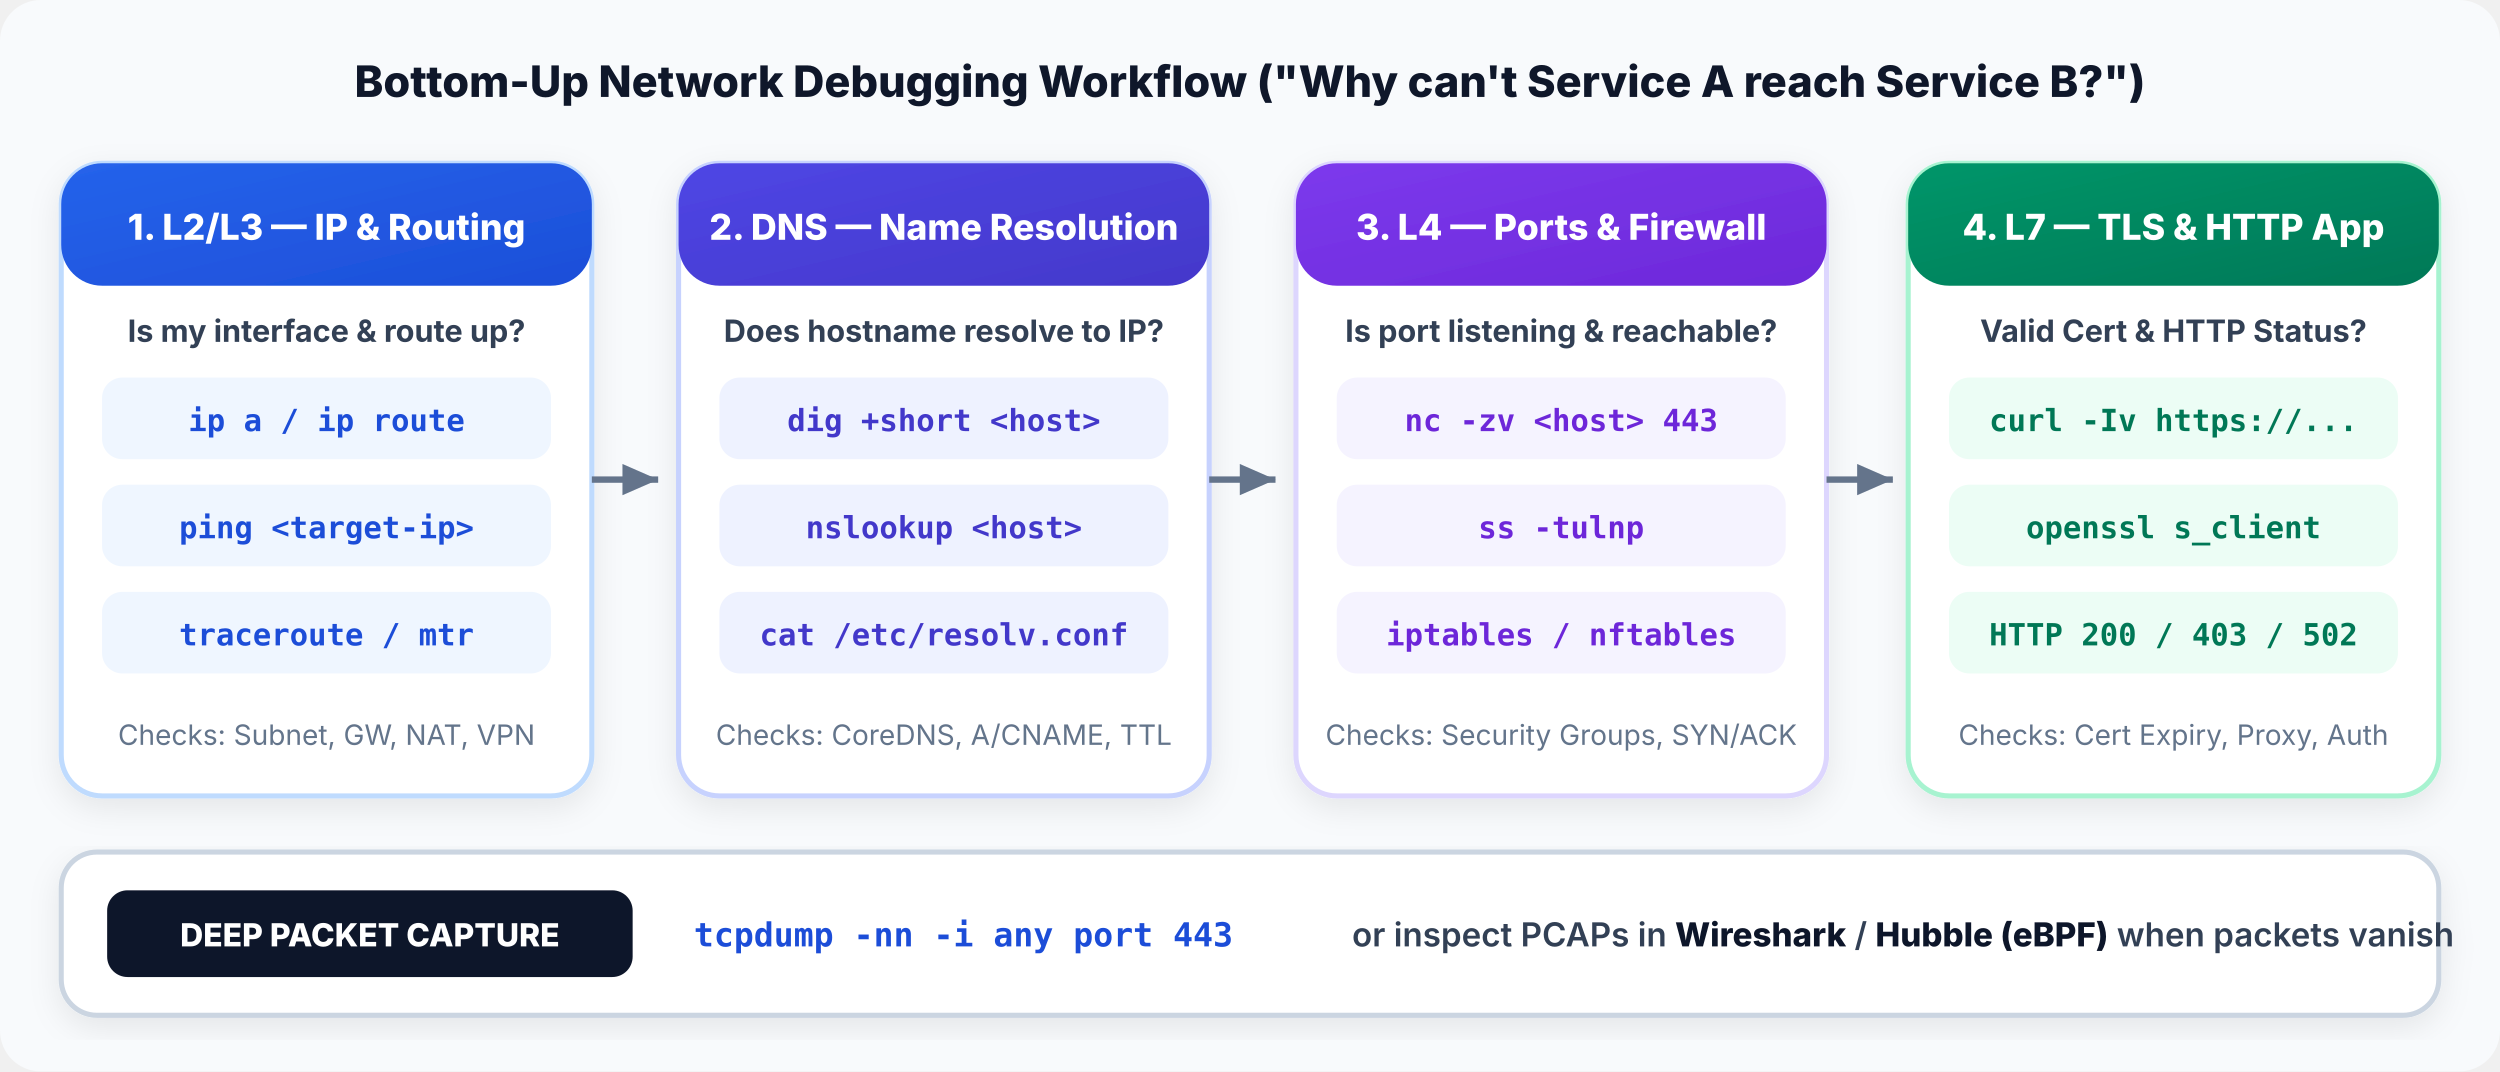
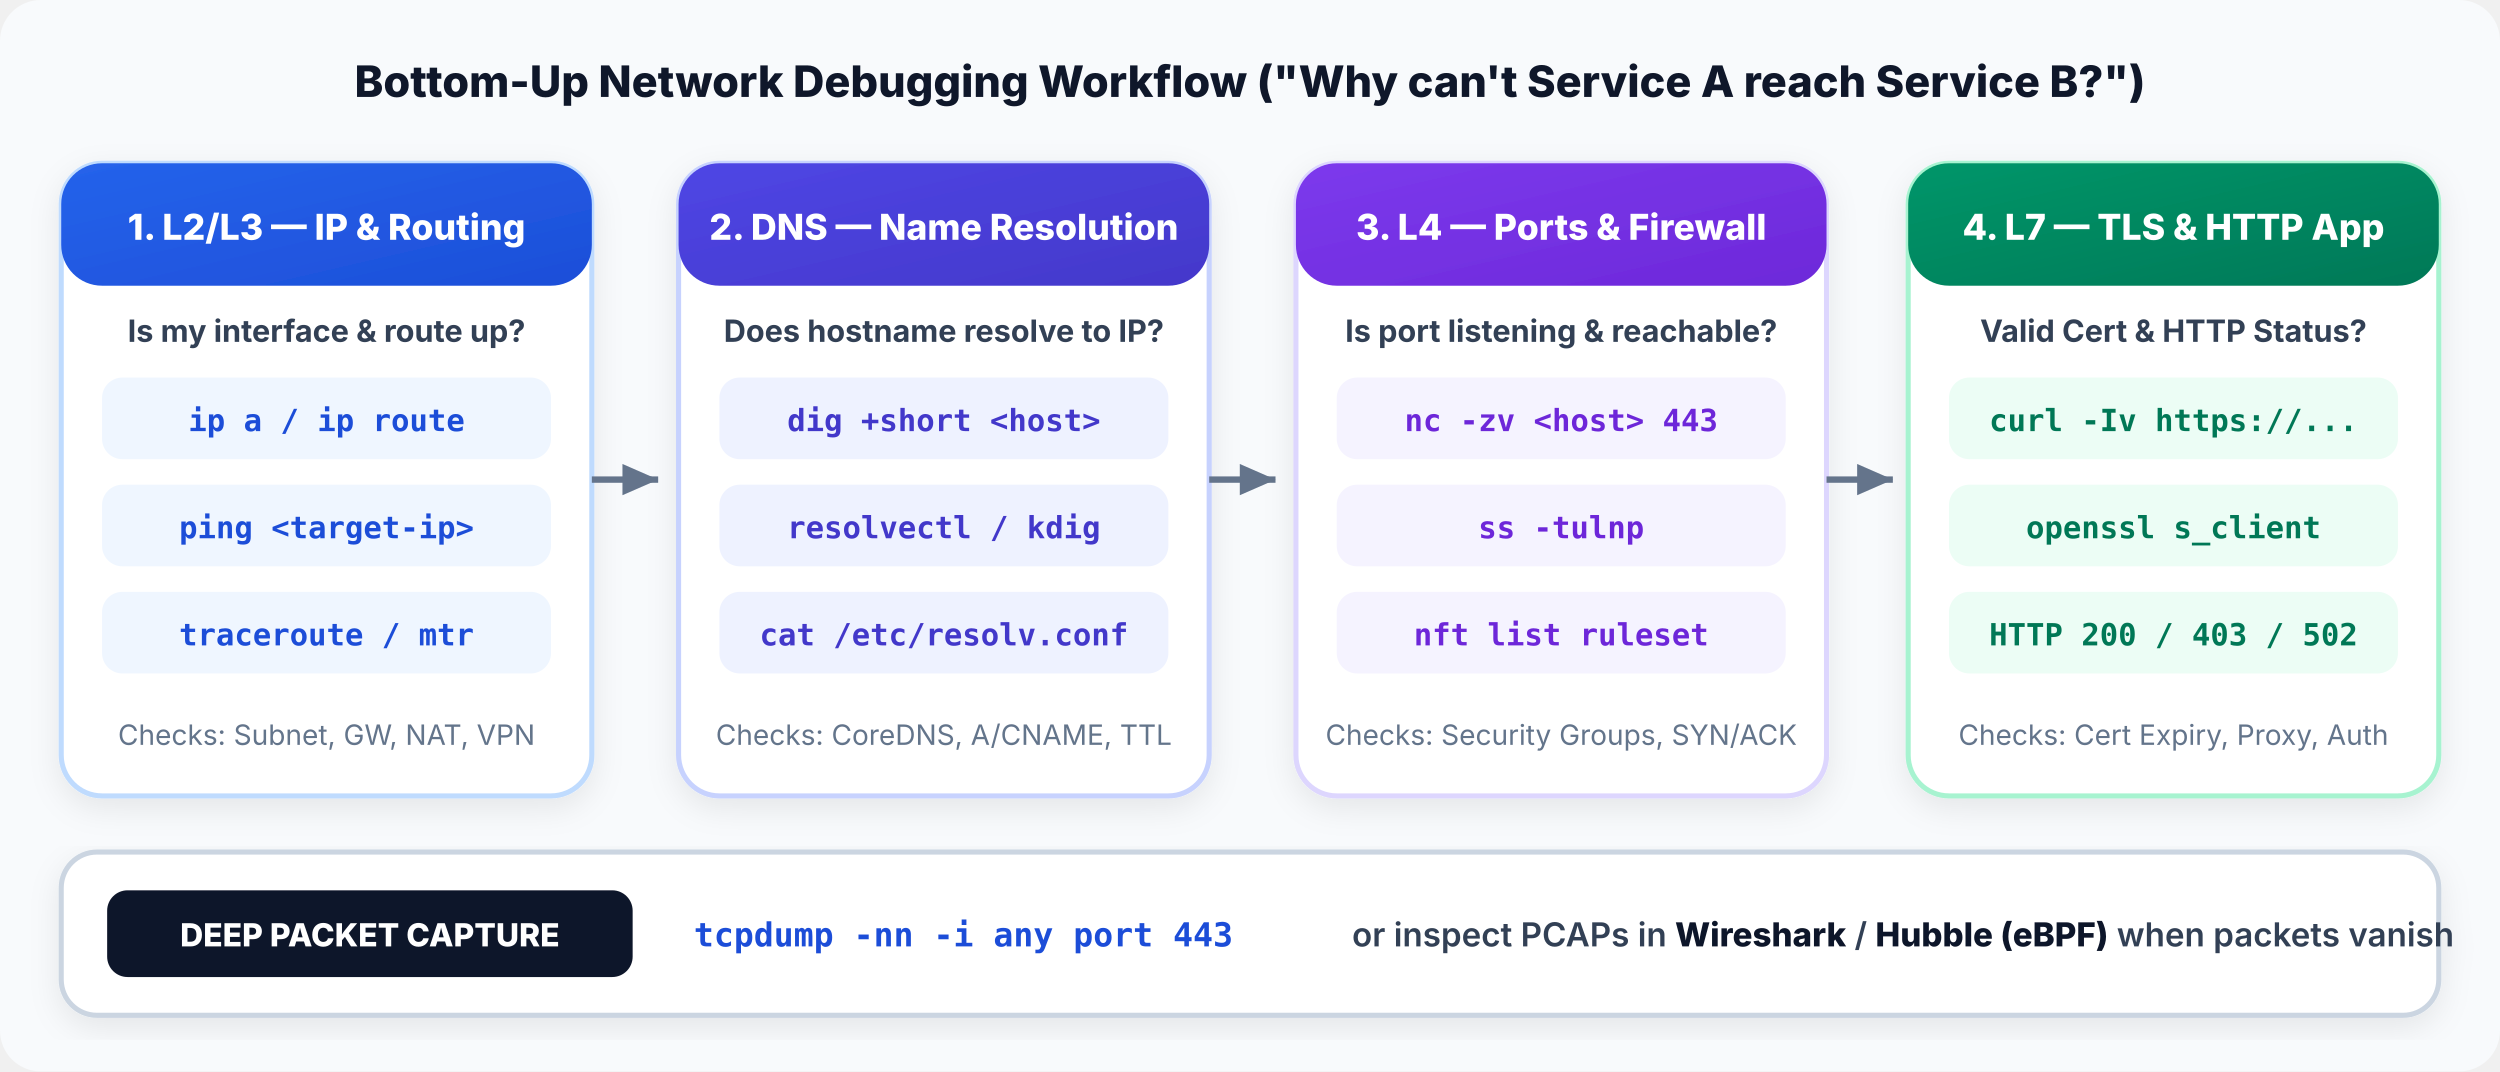
<svg xmlns="http://www.w3.org/2000/svg" viewBox="0 0 980 420" width="980" height="420" font-family="'Inter', -apple-system, BlinkMacSystemFont, 'Segoe UI', sans-serif">
  <defs>
    <linearGradient id="tsStep1" x1="0" y1="0" x2="1" y2="1">
      <stop offset="0%" stop-color="#2563eb" />
      <stop offset="100%" stop-color="#1d4ed8" />
    </linearGradient>
    <linearGradient id="tsStep2" x1="0" y1="0" x2="1" y2="1">
      <stop offset="0%" stop-color="#4f46e5" />
      <stop offset="100%" stop-color="#4338ca" />
    </linearGradient>
    <linearGradient id="tsStep3" x1="0" y1="0" x2="1" y2="1">
      <stop offset="0%" stop-color="#7c3aed" />
      <stop offset="100%" stop-color="#6d28d9" />
    </linearGradient>
    <linearGradient id="tsStep4" x1="0" y1="0" x2="1" y2="1">
      <stop offset="0%" stop-color="#059669" />
      <stop offset="100%" stop-color="#047857" />
    </linearGradient>
    <marker id="tsArrow" viewBox="0 0 10 10" refX="8" refY="5" markerWidth="7" markerHeight="7" orient="auto-start-reverse">
      <path d="M 0 1.5 L 8 5 L 0 8.5 z" fill="#64748b" />
    </marker>
    <filter id="tsShadow" x="-10%" y="-10%" width="120%" height="125%">
      <feDropShadow dx="0" dy="4" stdDeviation="6" flood-color="#0f172a" flood-opacity="0.08" />
    </filter>
  </defs>
  <rect width="980" height="420" rx="16" fill="#f8fafc" />
  <text x="490" y="38" text-anchor="middle" font-size="17" font-weight="800" fill="#0f172a">Bottom-Up Network Debugging Workflow ("Why can't Service A reach Service B?")</text>
  <g filter="url(#tsShadow)">
    <rect x="24" y="64" width="208" height="248" rx="16" fill="#ffffff" stroke="#bfdbfe" stroke-width="2" />
    <rect x="24" y="64" width="208" height="48" rx="16" fill="url(#tsStep1)" />
    <text x="128" y="94" text-anchor="middle" font-size="14" font-weight="800" fill="#ffffff">1. L2/L3 — IP &amp; Routing</text>
    <text x="128" y="134" text-anchor="middle" font-size="12" font-weight="700" fill="#334155">Is my interface &amp; route up?</text>
    <rect x="40" y="148" width="176" height="32" rx="8" fill="#eff6ff" />
    <text x="128" y="169" text-anchor="middle" font-size="12" font-family="'JetBrains Mono', monospace" font-weight="700" fill="#1d4ed8">ip a / ip route</text>
    <rect x="40" y="190" width="176" height="32" rx="8" fill="#eff6ff" />
    <text x="128" y="211" text-anchor="middle" font-size="12" font-family="'JetBrains Mono', monospace" font-weight="700" fill="#1d4ed8">ping &lt;target-ip&gt;</text>
    <rect x="40" y="232" width="176" height="32" rx="8" fill="#eff6ff" />
    <text x="128" y="253" text-anchor="middle" font-size="12" font-family="'JetBrains Mono', monospace" font-weight="700" fill="#1d4ed8">traceroute / mtr</text>
    <text x="128" y="292" text-anchor="middle" font-size="11" fill="#64748b">Checks: Subnet, GW, NAT, VPN</text>
  </g>
  <line x1="232" y1="188" x2="258" y2="188" stroke="#64748b" stroke-width="2.5" marker-end="url(#tsArrow)" />
  <g filter="url(#tsShadow)">
    <rect x="266" y="64" width="208" height="248" rx="16" fill="#ffffff" stroke="#c7d2fe" stroke-width="2" />
    <rect x="266" y="64" width="208" height="48" rx="16" fill="url(#tsStep2)" />
    <text x="370" y="94" text-anchor="middle" font-size="14" font-weight="800" fill="#ffffff">2. DNS — Name Resolution</text>
    <text x="370" y="134" text-anchor="middle" font-size="12" font-weight="700" fill="#334155">Does hostname resolve to IP?</text>
    <rect x="282" y="148" width="176" height="32" rx="8" fill="#eef2ff" />
    <text x="370" y="169" text-anchor="middle" font-size="12" font-family="'JetBrains Mono', monospace" font-weight="700" fill="#4338ca">dig +short &lt;host&gt;</text>
    <rect x="282" y="190" width="176" height="32" rx="8" fill="#eef2ff" />
-     <text x="370" y="211" text-anchor="middle" font-size="12" font-family="'JetBrains Mono', monospace" font-weight="700" fill="#4338ca">nslookup &lt;host&gt;</text>
+     <text x="370" y="211" text-anchor="middle" font-size="12" font-family="'JetBrains Mono', monospace" font-weight="700" fill="#4338ca">resolvectl / kdig</text>
    <rect x="282" y="232" width="176" height="32" rx="8" fill="#eef2ff" />
    <text x="370" y="253" text-anchor="middle" font-size="12" font-family="'JetBrains Mono', monospace" font-weight="700" fill="#4338ca">cat /etc/resolv.conf</text>
    <text x="370" y="292" text-anchor="middle" font-size="11" fill="#64748b">Checks: CoreDNS, A/CNAME, TTL</text>
  </g>
  <line x1="474" y1="188" x2="500" y2="188" stroke="#64748b" stroke-width="2.5" marker-end="url(#tsArrow)" />
  <g filter="url(#tsShadow)">
    <rect x="508" y="64" width="208" height="248" rx="16" fill="#ffffff" stroke="#ddd6fe" stroke-width="2" />
    <rect x="508" y="64" width="208" height="48" rx="16" fill="url(#tsStep3)" />
    <text x="612" y="94" text-anchor="middle" font-size="14" font-weight="800" fill="#ffffff">3. L4 — Ports &amp; Firewall</text>
    <text x="612" y="134" text-anchor="middle" font-size="12" font-weight="700" fill="#334155">Is port listening &amp; reachable?</text>
    <rect x="524" y="148" width="176" height="32" rx="8" fill="#f5f3ff" />
    <text x="612" y="169" text-anchor="middle" font-size="12" font-family="'JetBrains Mono', monospace" font-weight="700" fill="#6d28d9">nc -zv &lt;host&gt; 443</text>
    <rect x="524" y="190" width="176" height="32" rx="8" fill="#f5f3ff" />
    <text x="612" y="211" text-anchor="middle" font-size="12" font-family="'JetBrains Mono', monospace" font-weight="700" fill="#6d28d9">ss -tulnp</text>
    <rect x="524" y="232" width="176" height="32" rx="8" fill="#f5f3ff" />
-     <text x="612" y="253" text-anchor="middle" font-size="12" font-family="'JetBrains Mono', monospace" font-weight="700" fill="#6d28d9">iptables / nftables</text>
+     <text x="612" y="253" text-anchor="middle" font-size="12" font-family="'JetBrains Mono', monospace" font-weight="700" fill="#6d28d9">nft list ruleset</text>
    <text x="612" y="292" text-anchor="middle" font-size="11" fill="#64748b">Checks: Security Groups, SYN/ACK</text>
  </g>
  <line x1="716" y1="188" x2="742" y2="188" stroke="#64748b" stroke-width="2.5" marker-end="url(#tsArrow)" />
  <g filter="url(#tsShadow)">
    <rect x="748" y="64" width="208" height="248" rx="16" fill="#ffffff" stroke="#a7f3d0" stroke-width="2" />
    <rect x="748" y="64" width="208" height="48" rx="16" fill="url(#tsStep4)" />
    <text x="852" y="94" text-anchor="middle" font-size="14" font-weight="800" fill="#ffffff">4. L7 — TLS &amp; HTTP App</text>
    <text x="852" y="134" text-anchor="middle" font-size="12" font-weight="700" fill="#334155">Valid Cert &amp; HTTP Status?</text>
    <rect x="764" y="148" width="176" height="32" rx="8" fill="#ecfdf5" />
    <text x="852" y="169" text-anchor="middle" font-size="12" font-family="'JetBrains Mono', monospace" font-weight="700" fill="#047857">curl -Iv https://...</text>
    <rect x="764" y="190" width="176" height="32" rx="8" fill="#ecfdf5" />
    <text x="852" y="211" text-anchor="middle" font-size="12" font-family="'JetBrains Mono', monospace" font-weight="700" fill="#047857">openssl s_client</text>
    <rect x="764" y="232" width="176" height="32" rx="8" fill="#ecfdf5" />
    <text x="852" y="253" text-anchor="middle" font-size="12" font-family="'JetBrains Mono', monospace" font-weight="700" fill="#047857">HTTP 200 / 403 / 502</text>
    <text x="852" y="292" text-anchor="middle" font-size="11" fill="#64748b">Checks: Cert Expiry, Proxy, Auth</text>
  </g>
  <g filter="url(#tsShadow)">
    <rect x="24" y="334" width="932" height="64" rx="14" fill="#ffffff" stroke="#cbd5e1" stroke-width="2" />
    <rect x="42" y="349" width="206" height="34" rx="8" fill="#0f172a" />
    <text x="145" y="371" text-anchor="middle" font-size="12.5" font-weight="800" fill="#ffffff">DEEP PACKET CAPTURE</text>
    <text x="272" y="371" font-size="13" font-family="'JetBrains Mono', monospace" font-weight="700" fill="#1d4ed8">tcpdump -nn -i any port 443</text>
    <text x="530" y="371" font-size="13" font-weight="600" fill="#334155">or inspect PCAPs in <tspan font-weight="800" fill="#0f172a">Wireshark</tspan> / <tspan font-weight="800" fill="#0f172a">Hubble (eBPF)</tspan> when packets vanish</text>
  </g>
</svg>
